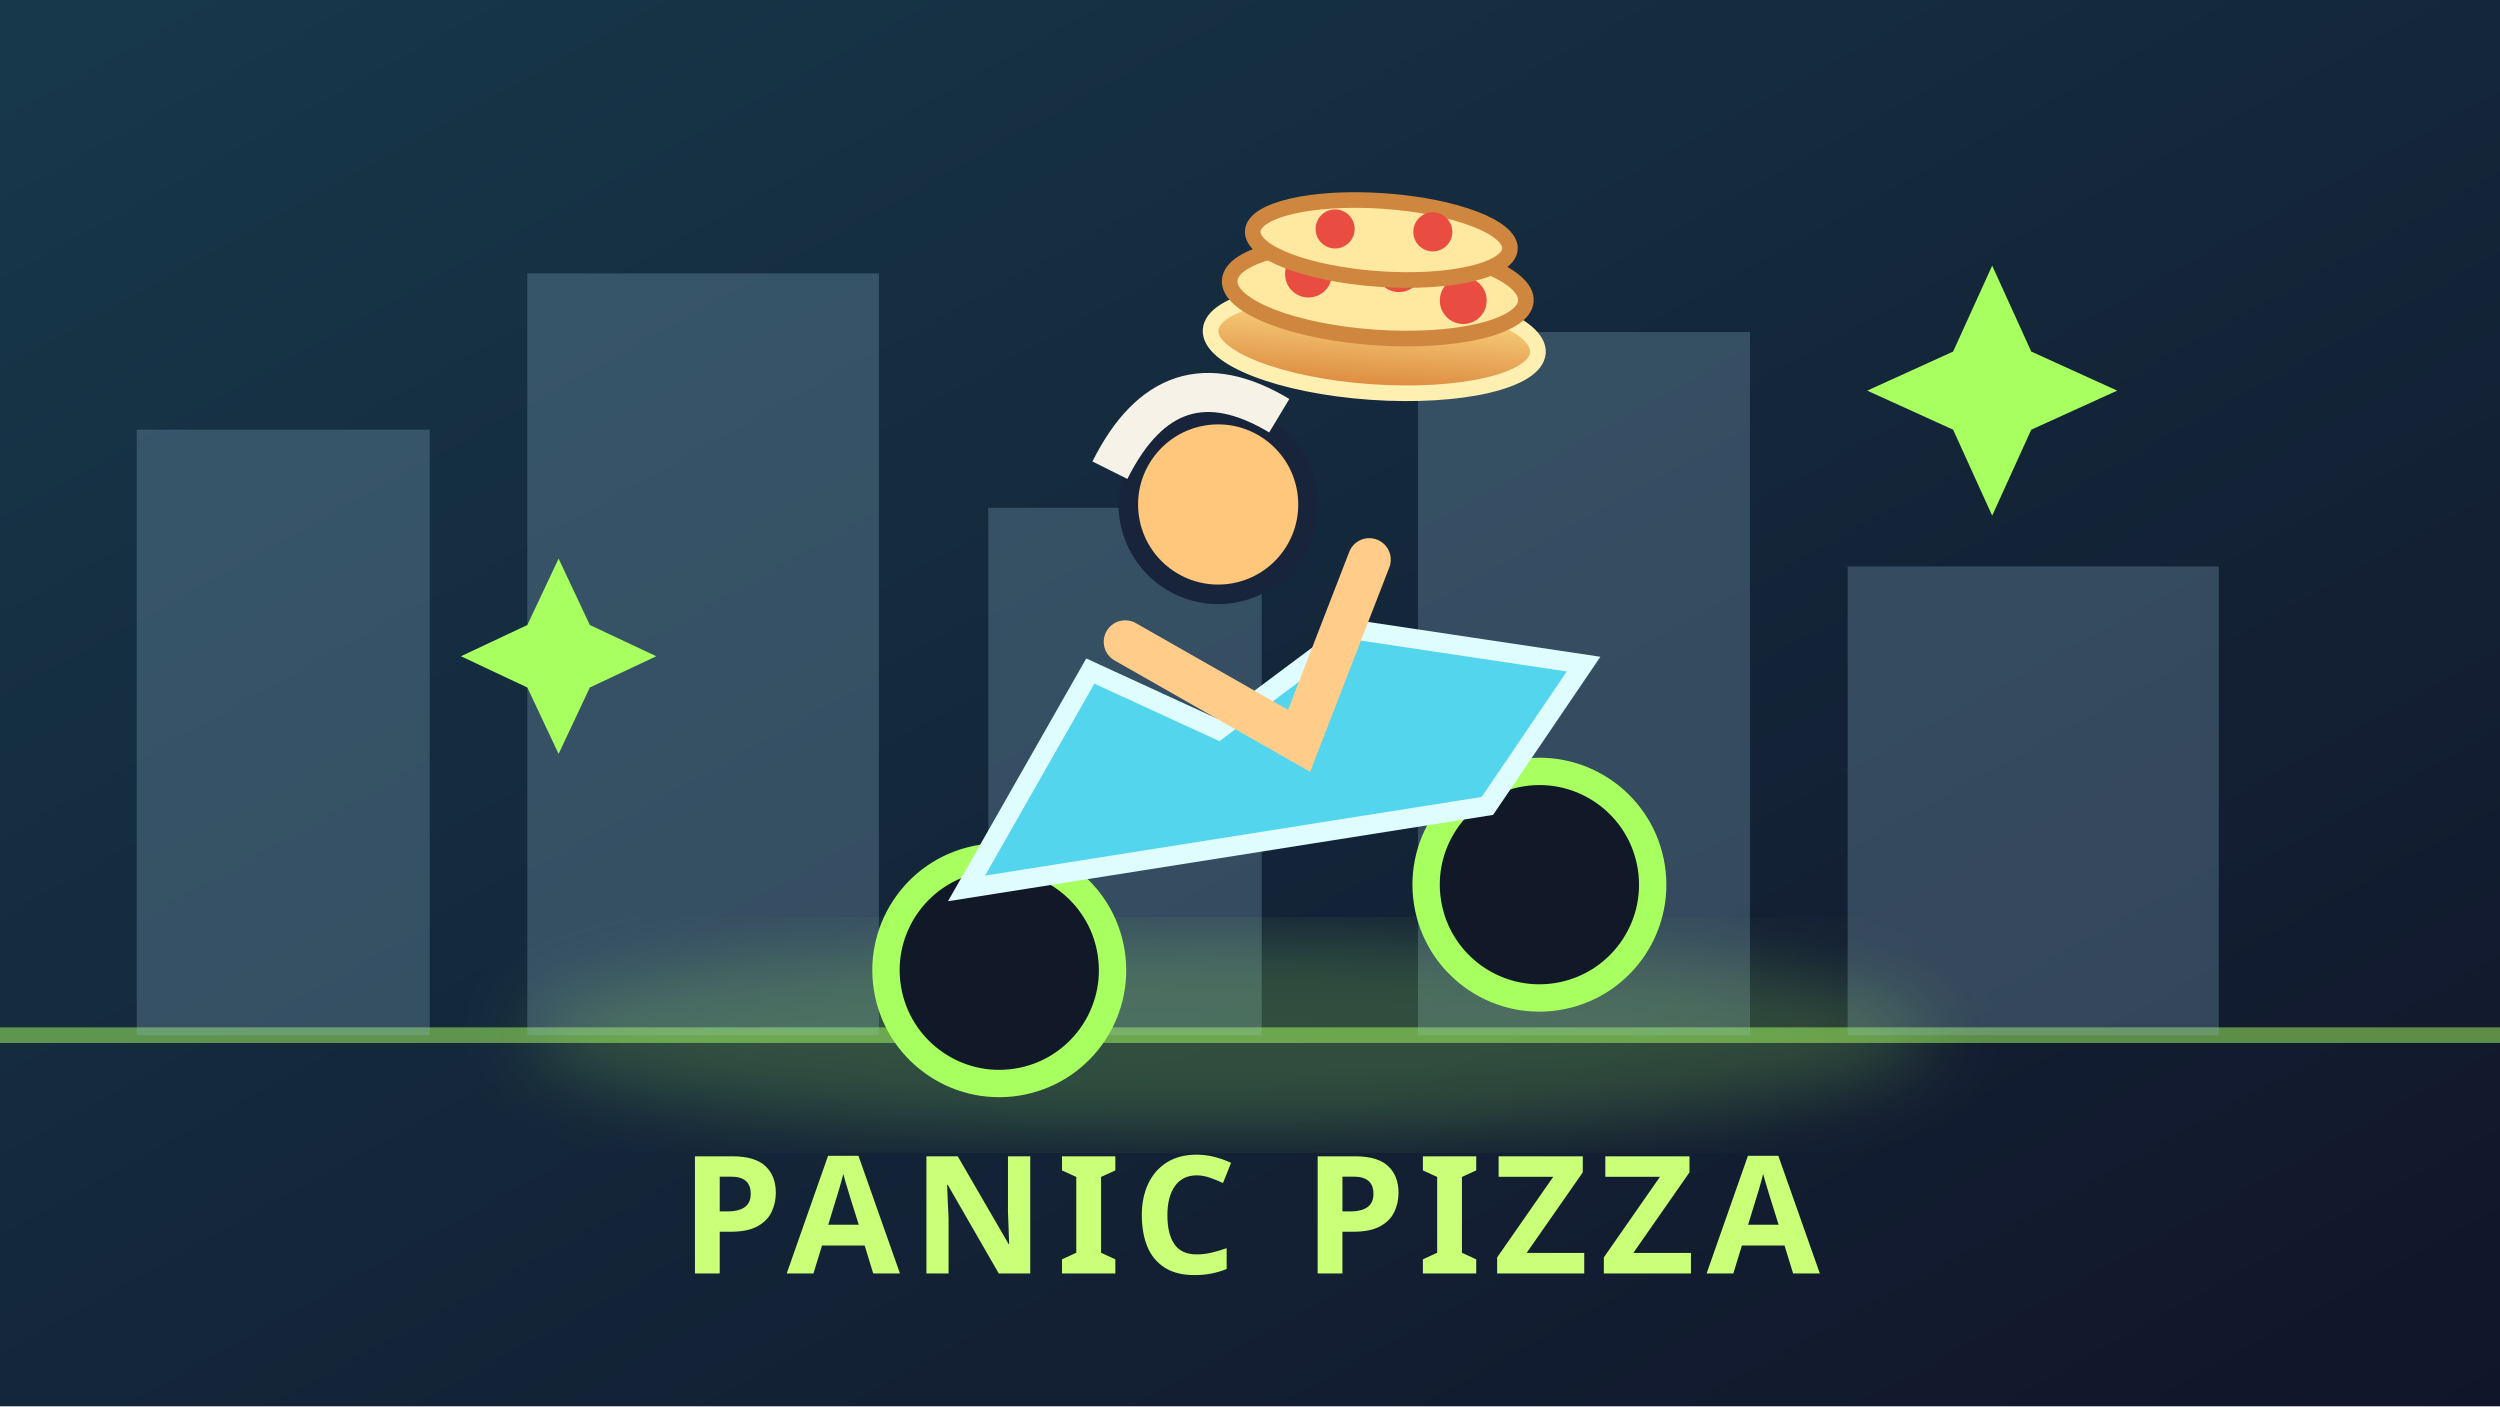
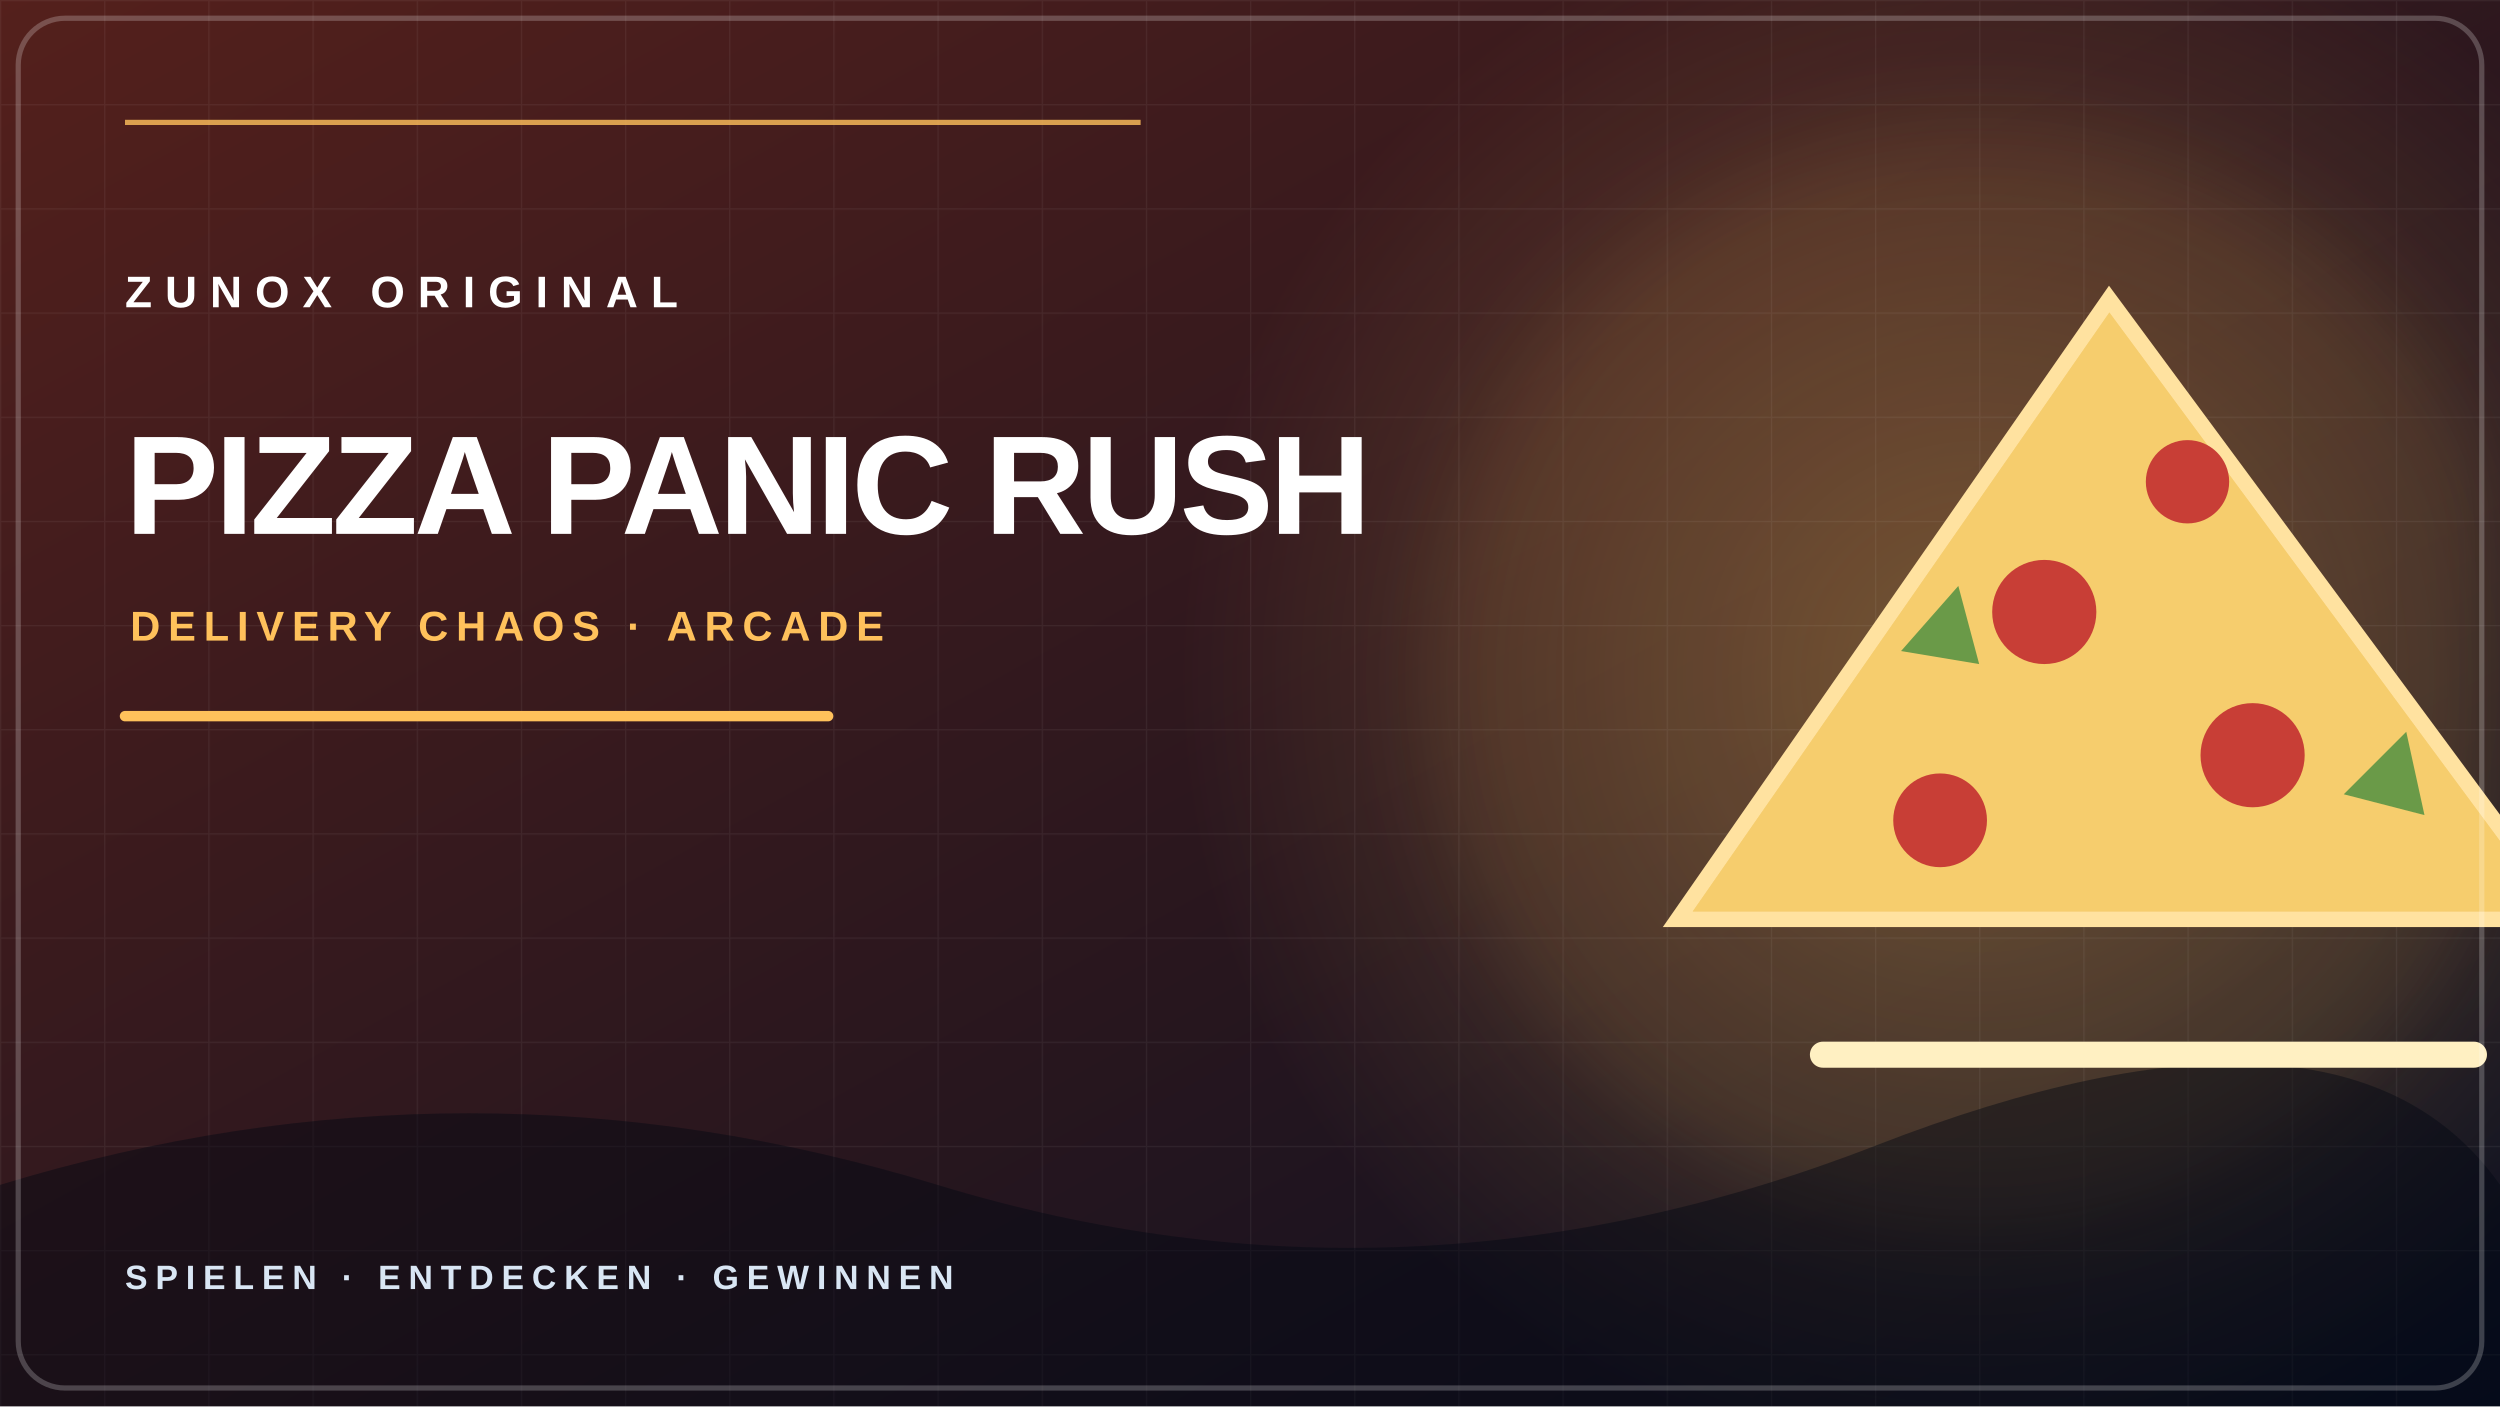
- <svg xmlns="http://www.w3.org/2000/svg" viewBox="0 0 640 360">
+ <svg xmlns="http://www.w3.org/2000/svg" viewBox="0 0 960 540" role="img" aria-labelledby="t d">
  <defs>
    <linearGradient id="bg" x2="1" y2="1">
-       <stop stop-color="#17384b" />
-       <stop offset="1" stop-color="#111529" />
+       <stop stop-color="#54201c" />
+       <stop offset="1" stop-color="#080f20" />
    </linearGradient>
-     <linearGradient id="pizza" x2="0" y2="1">
-       <stop stop-color="#ffe28b" />
-       <stop offset="1" stop-color="#db873c" />
-     </linearGradient>
+     <radialGradient id="halo">
+       <stop stop-color="#ffc15b" stop-opacity=".32" />
+       <stop offset="1" stop-color="#ffc15b" stop-opacity="0" />
+     </radialGradient>
+     <pattern id="grid" width="40" height="40" patternUnits="userSpaceOnUse">
+       <path d="M40 0H0V40" fill="none" stroke="#fff" stroke-opacity=".055" />
+     </pattern>
    <filter id="glow">
-       <feGaussianBlur stdDeviation="9" />
+       <feGaussianBlur stdDeviation="15" />
    </filter>
  </defs>
-   <rect width="640" height="360" fill="url(#bg)" />
-   <path d="M0 265H640" stroke="#a8ff60" stroke-width="4" opacity=".5" />
-   <g opacity=".28" fill="#8cb3c8">
-     <path d="M35 265V110h75v155m25 0V70h90v195m28 0V130h70v135m40 0V85h85v180m25 0V145h95v120" />
+   <rect width="960" height="540" fill="url(#bg)" />
+   <circle cx="760" cy="260" r="310" fill="url(#halo)" />
+   <circle cx="760" cy="260" r="210" fill="#ffc15b" opacity=".08" filter="url(#glow)" />
+   <rect width="960" height="540" fill="url(#grid)" />
+   <path d="M0 455Q180 400 360 455T720 440T960 455V540H0Z" fill="#020711" opacity=".45" />
+   <g transform="translate(640 80)">
+     <path d="M10 270 170 40 340 270Z" fill="#d99445" stroke="#ffe2a0" stroke-width="12" />
+     <path d="M170 40 340 270H10Z" fill="#f6c35f" />
+     <path d="M170 40 340 270H10Z" fill="#f5d77b" opacity=".5" />
+     <g fill="#c83e36">
+       <circle cx="145" cy="155" r="20" />
+       <circle cx="225" cy="210" r="20" />
+       <circle cx="105" cy="235" r="18" />
+       <circle cx="200" cy="105" r="16" />
+     </g>
+     <g fill="#6a9a48">
+       <path d="m90 170 22-25 8 30Zm170 55 24-24 7 32Z" />
+     </g>
+     <path d="M60 325h250" stroke="#fff0c2" stroke-width="10" stroke-linecap="round" />
  </g>
-   <ellipse cx="315" cy="265" rx="180" ry="25" fill="#a8ff60" opacity=".2" filter="url(#glow)" />
-   <g transform="translate(310 175) rotate(-9)">
-     <circle cx="-65" cy="64" r="29" fill="#111827" stroke="#a8ff60" stroke-width="7" />
-     <circle cx="75" cy="64" r="29" fill="#111827" stroke="#a8ff60" stroke-width="7" />
-     <path d="M-70 42 65 42 95 10 38-8 0 12-30-8Z" fill="#54d5ee" stroke="#dffcff" stroke-width="5" />
-     <circle cx="9" cy="-45" r="23" fill="#ffc77c" stroke="#18243a" stroke-width="5" />
-     <path d="M-17-58q20-28 45-7" stroke="#f7f2e8" stroke-width="10" fill="none" />
-     <path d="M-20-14 20 18 45-25" stroke="#ffcc8a" stroke-width="11" fill="none" stroke-linecap="round" />
-     <g transform="translate(55 -80) rotate(13)">
-       <ellipse cy="0" rx="42" ry="13" fill="url(#pizza)" stroke="#fff0b2" stroke-width="4" />
-       <ellipse cy="-13" rx="38" ry="12" fill="#ffe9a1" stroke="#cf873f" stroke-width="4" />
-       <g fill="#e94d42">
-         <circle cx="-18" cy="-16" r="6" />
-         <circle cx="5" cy="-19" r="6" />
-         <circle cx="22" cy="-12" r="6" />
-       </g>
-       <ellipse cy="-26" rx="33" ry="10" fill="#ffe9a1" stroke="#cf873f" stroke-width="4" />
-       <g fill="#e94d42">
-         <circle cx="-12" cy="-28" r="5" />
-         <circle cx="13" cy="-29" r="5" />
-       </g>
-     </g>
-   </g>
-   <g fill="#a8ff60">
-     <path d="m500 90 10-22 10 22 22 10-22 10-10 22-10-22-22-10Z" />
-     <path d="m135 160 8-17 8 17 17 8-17 8-8 17-8-17-17-8Z" />
-   </g>
-   <text x="320" y="326" text-anchor="middle" font-family="system-ui,sans-serif" font-size="42" font-weight="1000" letter-spacing="3" fill="#caff78">PANIC PIZZA</text>
+   <path d="M48 46h390v2H48Z" fill="#ffc15b" opacity=".8" />
+   <text x="48" y="118" fill="#fff" font-family="Arial,sans-serif" font-size="17" font-weight="800" letter-spacing="5">ZUNOX ORIGINAL</text>
+   <text x="48" y="205" fill="#fff" font-family="Arial,sans-serif" font-size="54" font-weight="1000" letter-spacing="-1.5">PIZZA PANIC RUSH</text>
+   <text x="50" y="246" fill="#ffc15b" font-family="Arial,sans-serif" font-size="16" font-weight="800" letter-spacing="3">DELIVERY CHAOS · ARCADE</text>
+   <path d="M48 275h270" stroke="#ffc15b" stroke-width="4" stroke-linecap="round" />
+   <text x="48" y="495" fill="#d9e6f4" font-family="Arial,sans-serif" font-size="13" font-weight="700" letter-spacing="3">SPIELEN · ENTDECKEN · GEWINNEN</text>
+   <rect x="7" y="7" width="946" height="526" rx="18" fill="none" stroke="#fff" stroke-opacity=".22" stroke-width="2" />
</svg>
